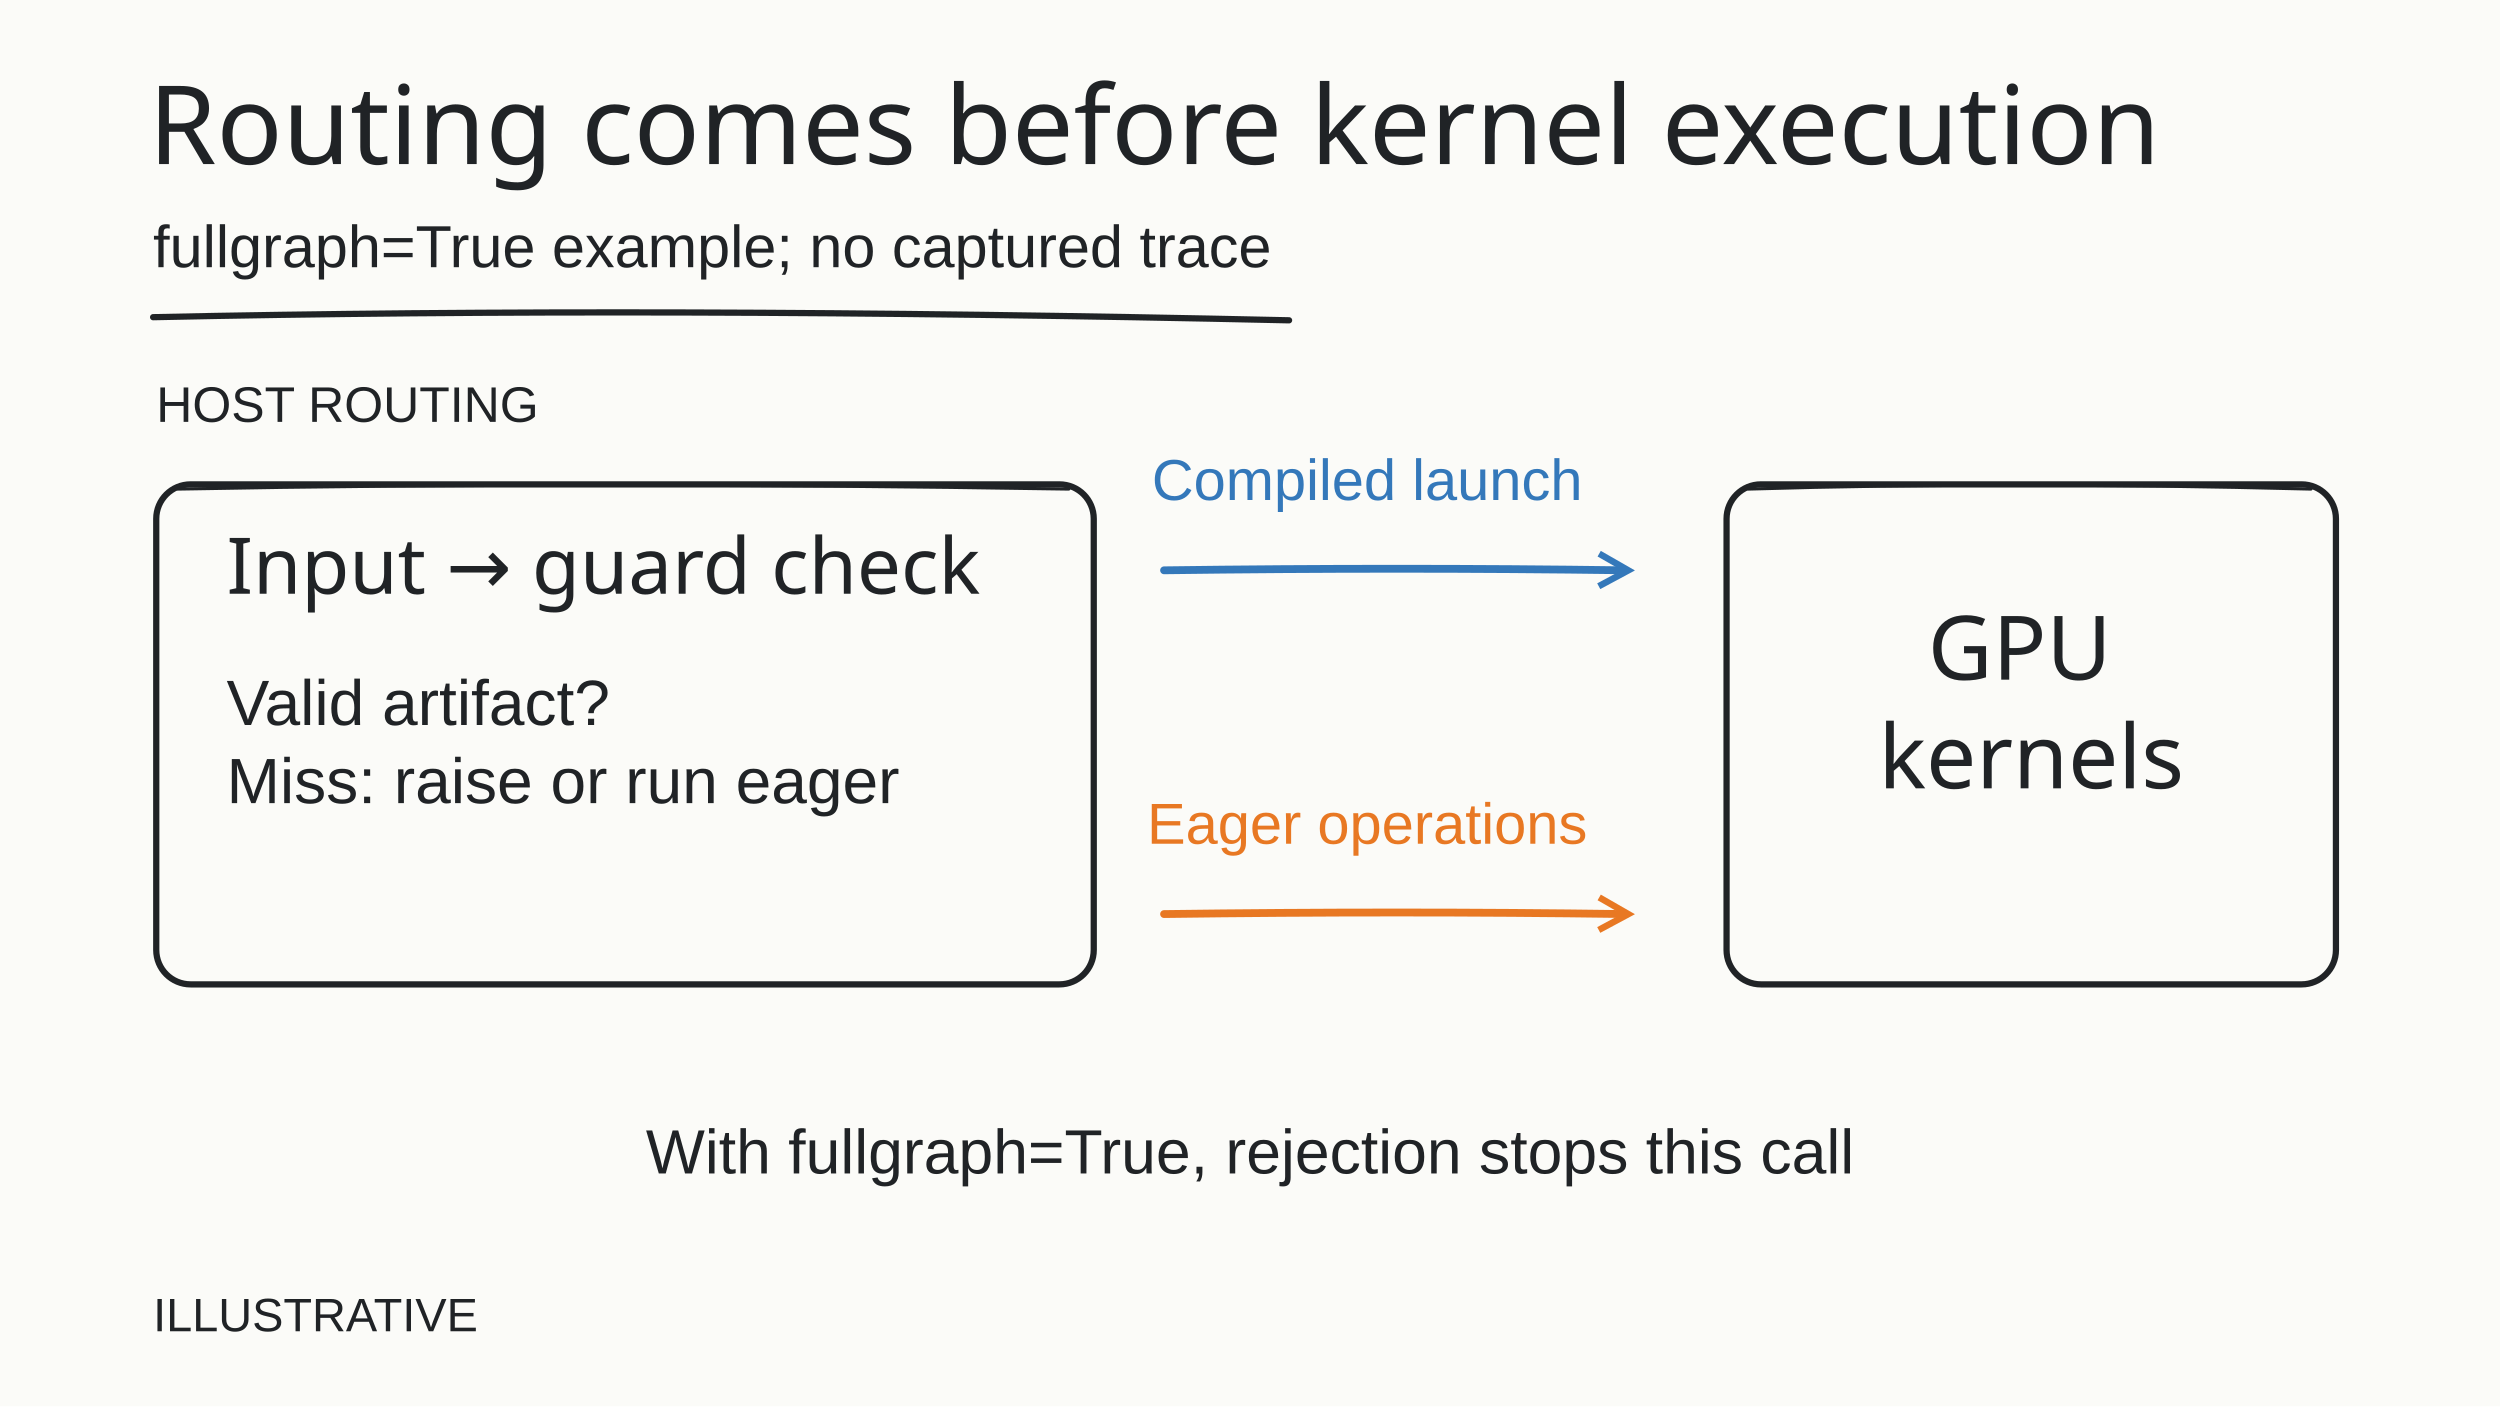
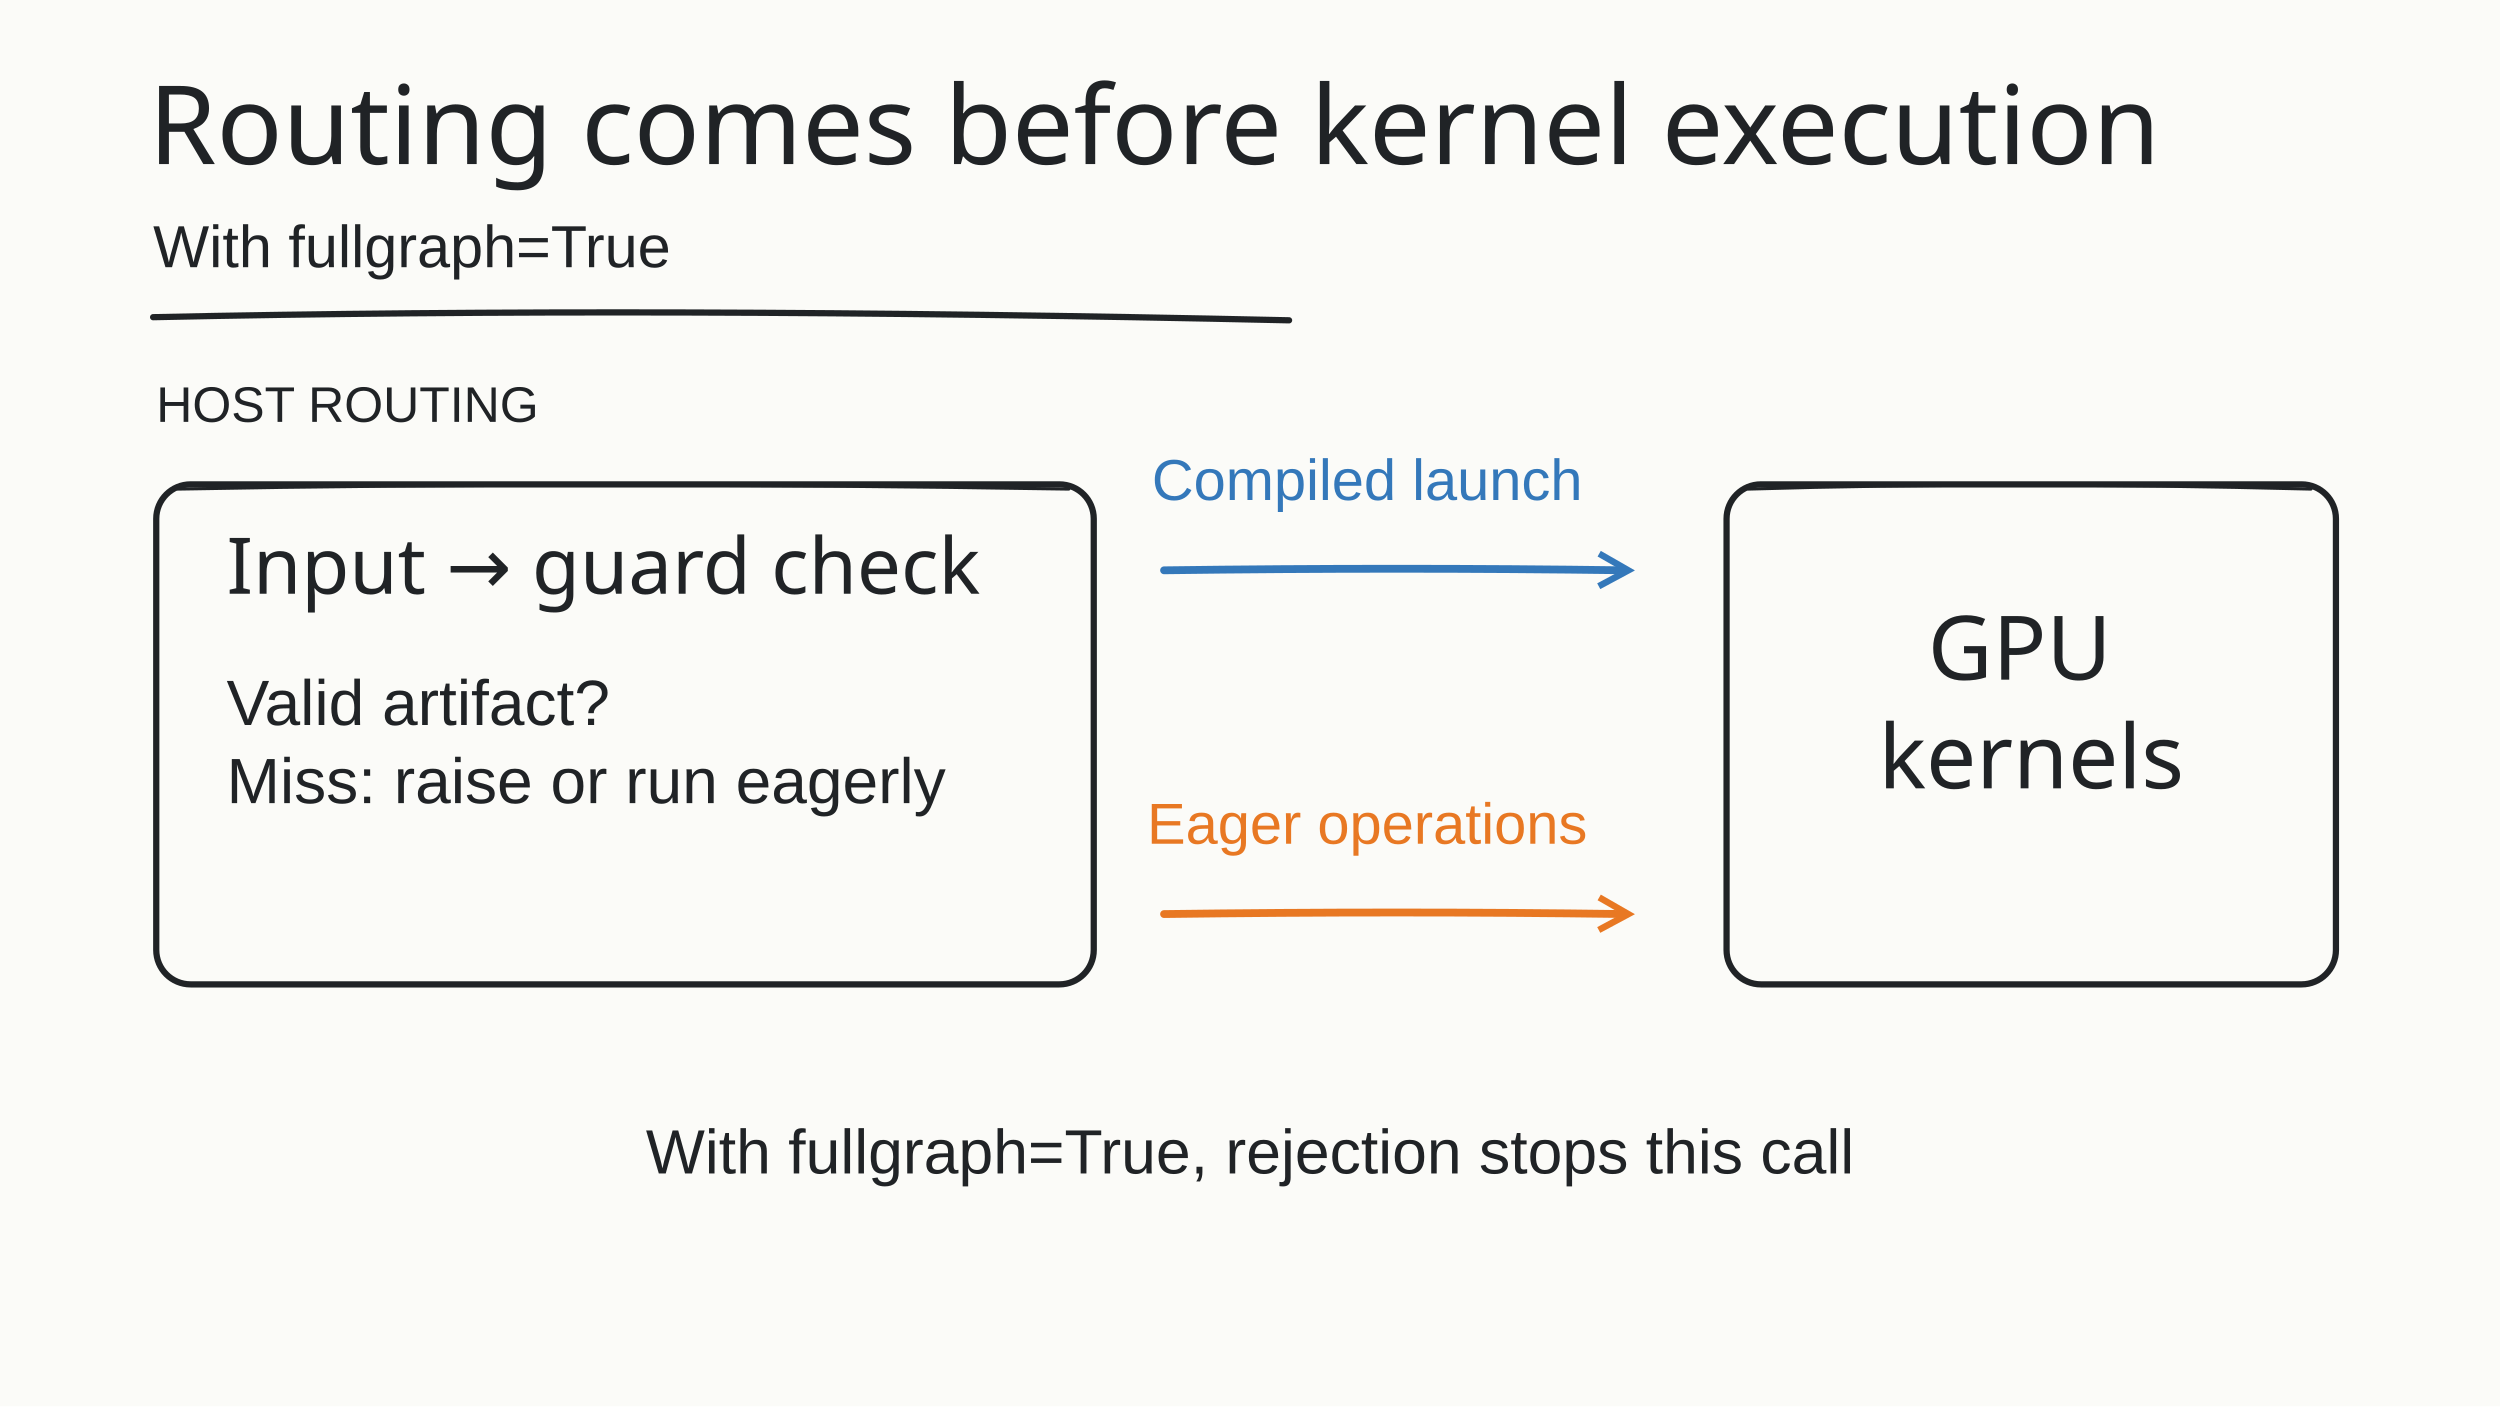
<svg xmlns="http://www.w3.org/2000/svg" width="1600" height="900" viewBox="0 0 1600 900">
  <rect width="100%" height="100%" fill="#FBFBF8" />
  <defs>
    <marker id="arrow" viewBox="0 0 12 12" refX="9" refY="6" markerWidth="5" markerHeight="5" orient="auto">
      <path d="M1 1 L10 6 L1 11" fill="none" stroke="context-stroke" stroke-width="2" />
    </marker>
  </defs>
  <text x="95" y="105" font-family="Bradley Hand" font-size="70" fill="#202326" text-anchor="start" font-weight="normal">
    <tspan x="95" dy="0">Routing comes before kernel execution</tspan>
  </text>
  <text x="98" y="171" font-family="Arial, Helvetica, sans-serif" font-size="38" fill="#202326" text-anchor="start" font-weight="normal">
-     <tspan x="98" dy="0">fullgraph=True example; no captured trace</tspan>
+     <tspan x="98" dy="0">With fullgraph=True</tspan>
  </text>
  <path d="M98 203 Q420 196 825 205" fill="none" stroke="#202326" stroke-width="4" stroke-linecap="round" stroke-linejoin="round" />
  <text x="100" y="270" font-family="Arial, Helvetica, sans-serif" font-size="32" fill="#202326" text-anchor="start" font-weight="normal">
    <tspan x="100" dy="0">HOST ROUTING</tspan>
  </text>
  <rect x="100" y="310" width="600" height="320" rx="22" fill="#FBFBF8" stroke="#202326" stroke-width="4" />
  <path d="M114 313 Q376.0 308 684 313" fill="none" stroke="#202326" stroke-width="2" stroke-linecap="round" stroke-linejoin="round" />
  <text x="145" y="380" font-family="Bradley Hand" font-size="50" fill="#202326" text-anchor="start" font-weight="normal">
    <tspan x="145" dy="0">Input → guard check</tspan>
  </text>
  <text x="145" y="464" font-family="Arial, Helvetica, sans-serif" font-size="41" fill="#202326" text-anchor="start" font-weight="normal">
    <tspan x="145" dy="0">Valid artifact?</tspan>
-     <tspan x="145" dy="50.02">Miss: raise or run eager</tspan>
+     <tspan x="145" dy="50.02">Miss: raise or run eagerly</tspan>
  </text>
  <path d="M745 365 Q895.5 363.0 1040 365" fill="none" stroke="#3478BA" stroke-width="5" stroke-linecap="round" stroke-linejoin="round" marker-end="url(#arrow)" />
  <text x="875" y="320" font-family="Arial, Helvetica, sans-serif" font-size="37" fill="#3478BA" text-anchor="middle" font-weight="normal">
    <tspan x="875" dy="0">Compiled launch</tspan>
  </text>
  <path d="M745 585 Q895.5 583.0 1040 585" fill="none" stroke="#E87823" stroke-width="5" stroke-linecap="round" stroke-linejoin="round" marker-end="url(#arrow)" />
  <text x="875" y="540" font-family="Arial, Helvetica, sans-serif" font-size="37" fill="#E87823" text-anchor="middle" font-weight="normal">
    <tspan x="875" dy="0">Eager operations</tspan>
  </text>
  <rect x="1105" y="310" width="390" height="320" rx="22" fill="#FBFBF8" stroke="#202326" stroke-width="4" />
  <path d="M1119 313 Q1284.4 308 1479 313" fill="none" stroke="#202326" stroke-width="2" stroke-linecap="round" stroke-linejoin="round" />
  <text x="1300" y="435" font-family="Bradley Hand" font-size="57" fill="#202326" text-anchor="middle" font-weight="normal">
    <tspan x="1300" dy="0">GPU</tspan>
    <tspan x="1300" dy="69.54">kernels</tspan>
  </text>
  <text x="800" y="751" font-family="Arial, Helvetica, sans-serif" font-size="40" fill="#202326" text-anchor="middle" font-weight="normal">
    <tspan x="800" dy="0">With fullgraph=True, rejection stops this call</tspan>
  </text>
-   <text x="98" y="852" font-family="Arial, Helvetica, sans-serif" font-size="30" fill="#202326" text-anchor="start" font-weight="normal">
-     <tspan x="98" dy="0">ILLUSTRATIVE</tspan>
-   </text>
</svg>
